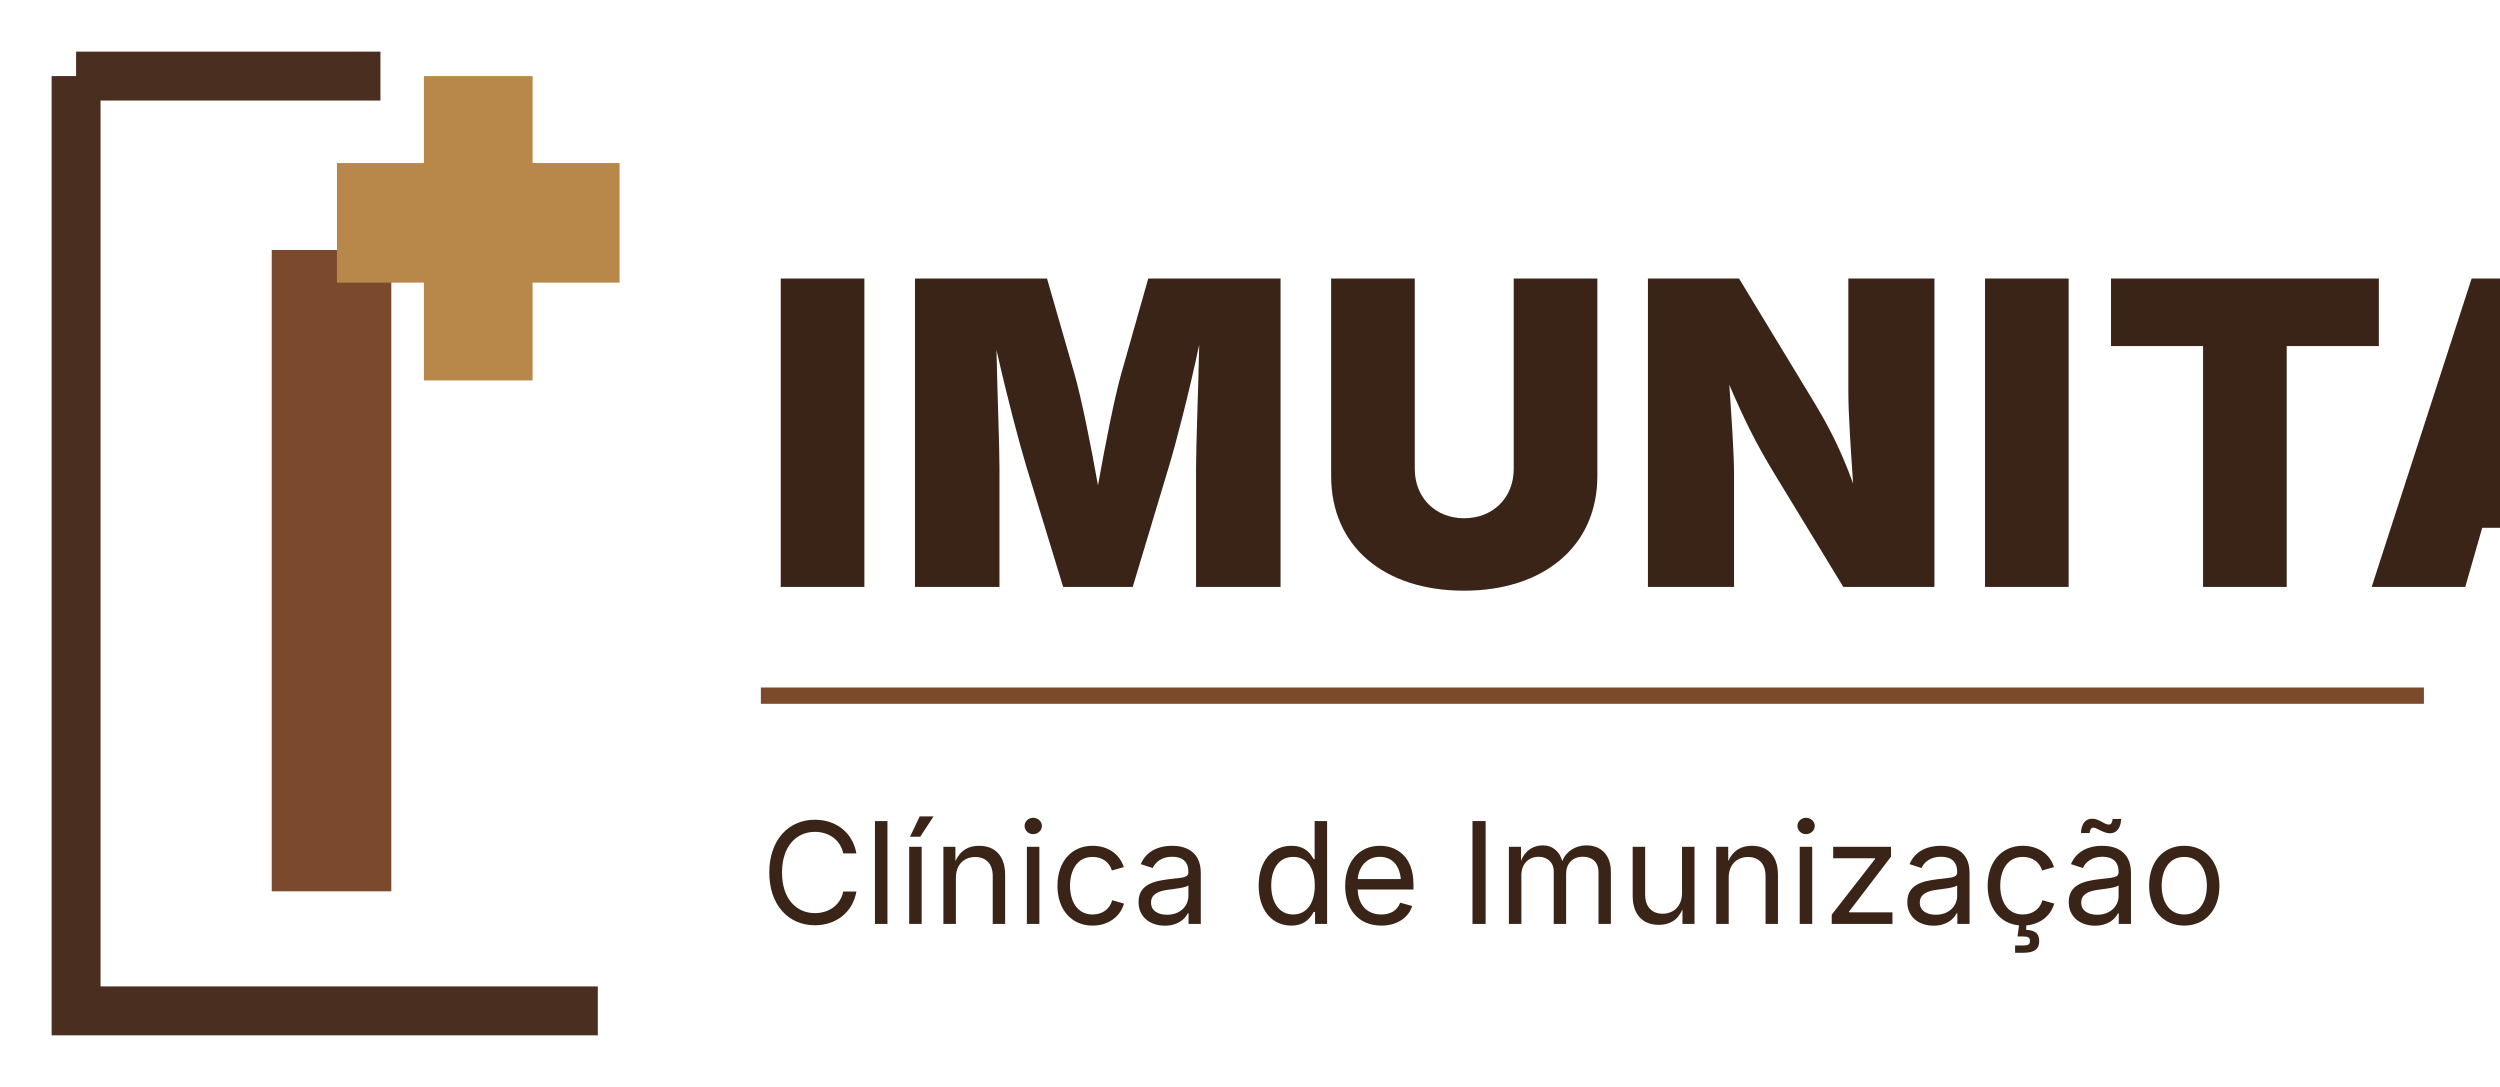
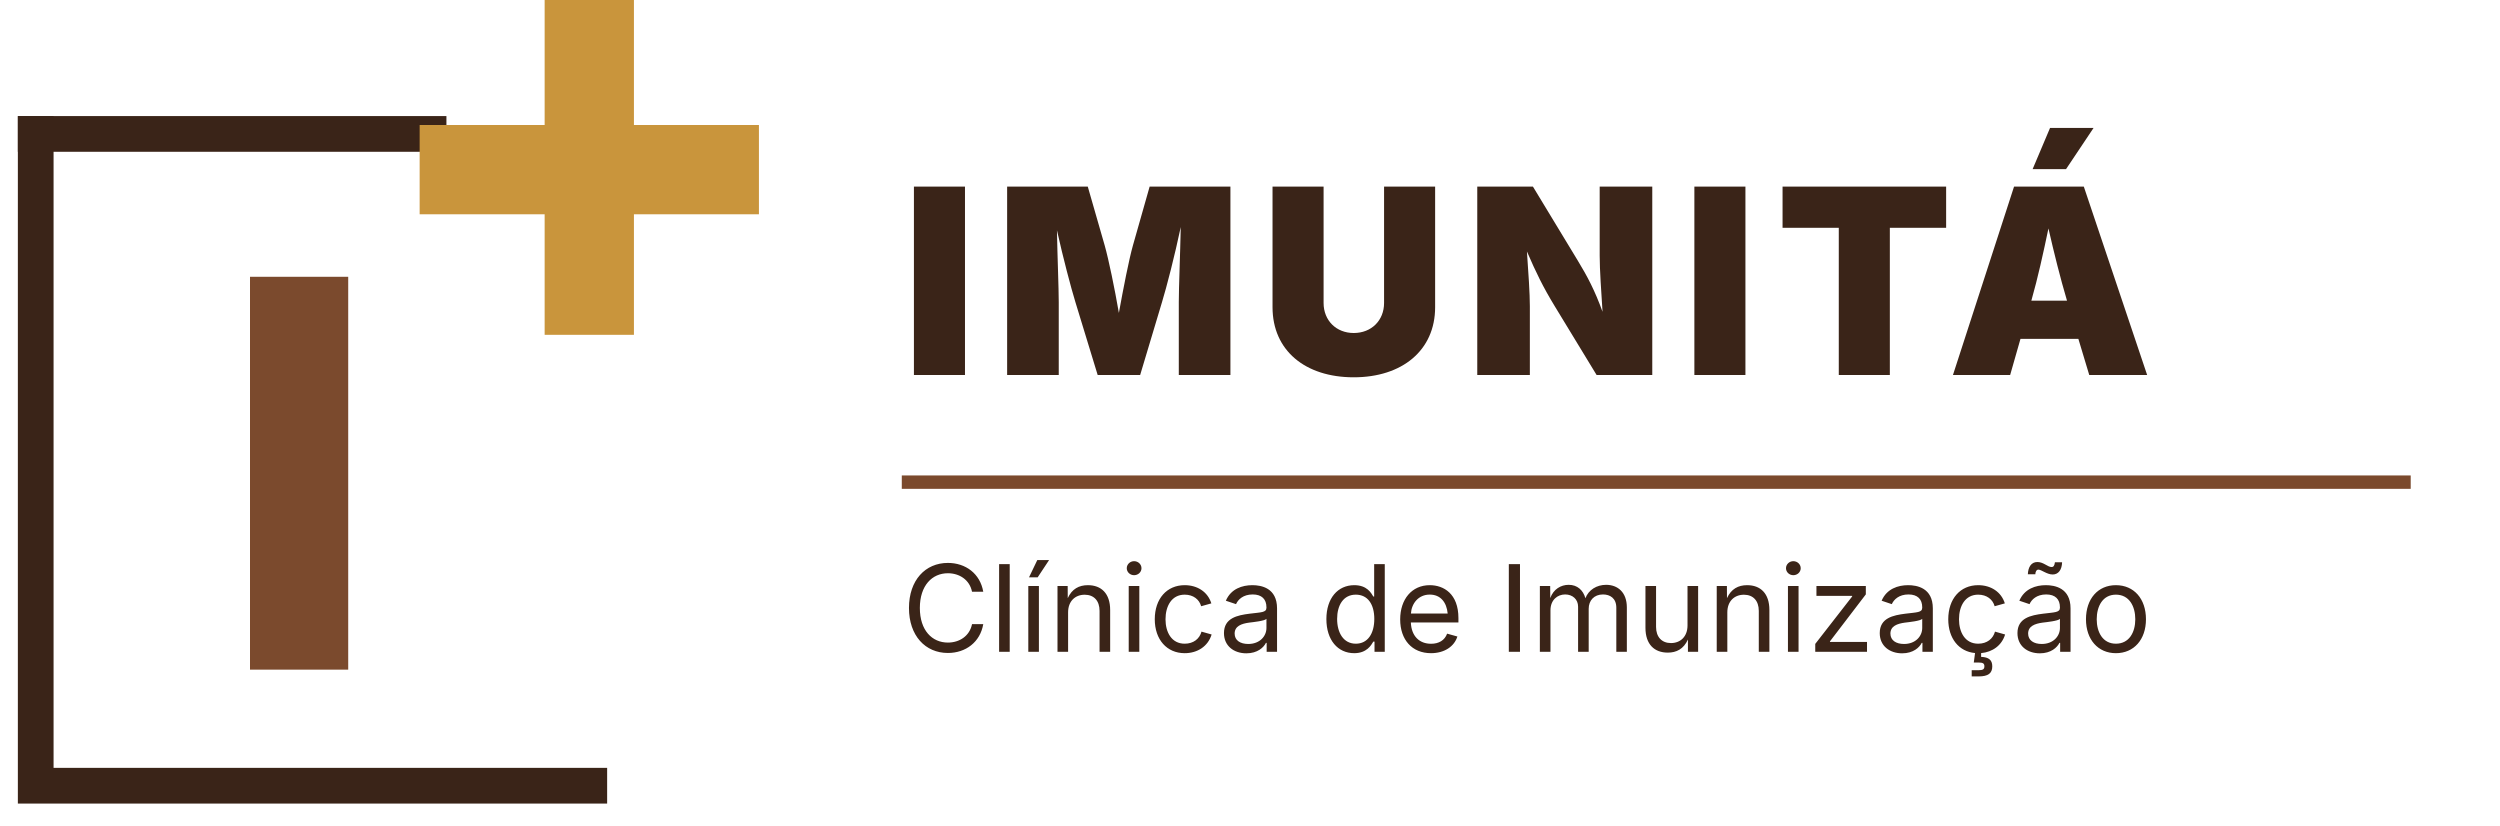
- <svg xmlns="http://www.w3.org/2000/svg" viewBox="0 0 460 200" role="img" aria-label="Imunitá - Clínica de Imunização">
-   <g stroke="#4A2E20" stroke-width="9" fill="none">
-     <path d="M14 14 V186 H110" />
-     <path d="M14 14 H70" />
+ <svg xmlns="http://www.w3.org/2000/svg" viewBox="0 0 560 185" role="img" aria-label="Imunitá - Clínica de Imunização">
+   <g fill="none" stroke="#3A2418" stroke-width="8" stroke-linecap="square" stroke-linejoin="miter">
+     <path d="M8 30V176H132" />
+     <path d="M8 30H96" />
  </g>
-   <rect x="50" y="46" width="22" height="118" fill="#7B4A2D" />
-   <rect x="78" y="14" width="20" height="56" fill="#B8884A" />
-   <rect x="62" y="30" width="52" height="22" fill="#B8884A" />
-   <text x="140" y="108" fill="#3A2418" font-family="Inter, Arial, sans-serif" font-size="78" font-weight="900" letter-spacing="2">IMUNITÁ</text>
-   <line x1="140" y1="128" x2="446" y2="128" stroke="#7B4A2D" stroke-width="3" />
-   <text x="140" y="170" fill="#3A2418" font-family="Inter, Arial, sans-serif" font-size="26" font-weight="400">Clínica de Imunização</text>
+   <rect x="56" y="62" width="22" height="88" fill="#7B4A2D" />
+   <g fill="#C9953C">
+     <rect x="122" y="0" width="20" height="75" />
+     <rect x="94" y="28" width="76" height="20" />
+   </g>
+   <g fill="#3A2418" font-family="Inter, Arial, Helvetica, sans-serif">
+     <text x="202" y="84" font-size="58" font-weight="900" letter-spacing="4" textLength="330" lengthAdjust="spacingAndGlyphs">IMUNITÁ</text>
+     <line x1="202" y1="108" x2="540" y2="108" stroke="#7B4A2D" stroke-width="3" />
+     <text x="202" y="146" font-size="27" font-weight="400" textLength="332" lengthAdjust="spacingAndGlyphs">Clínica de Imunização</text>
+   </g>
</svg>
